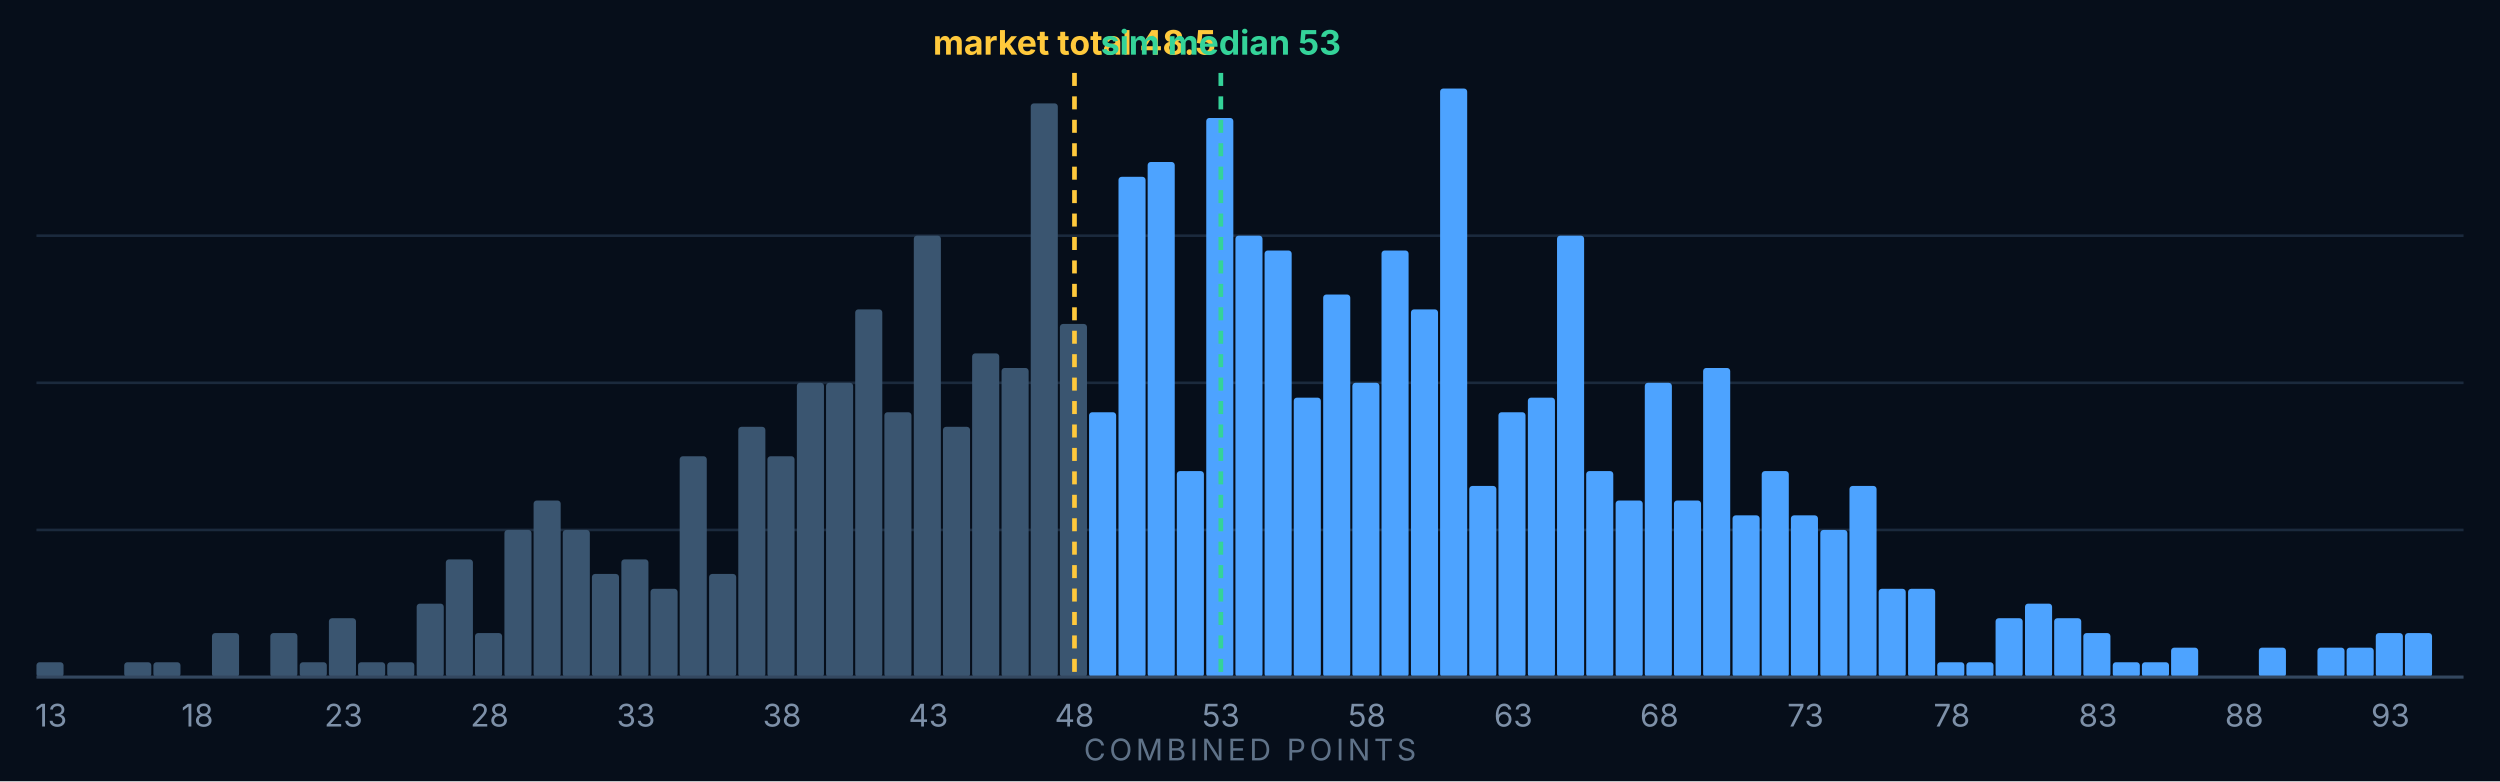
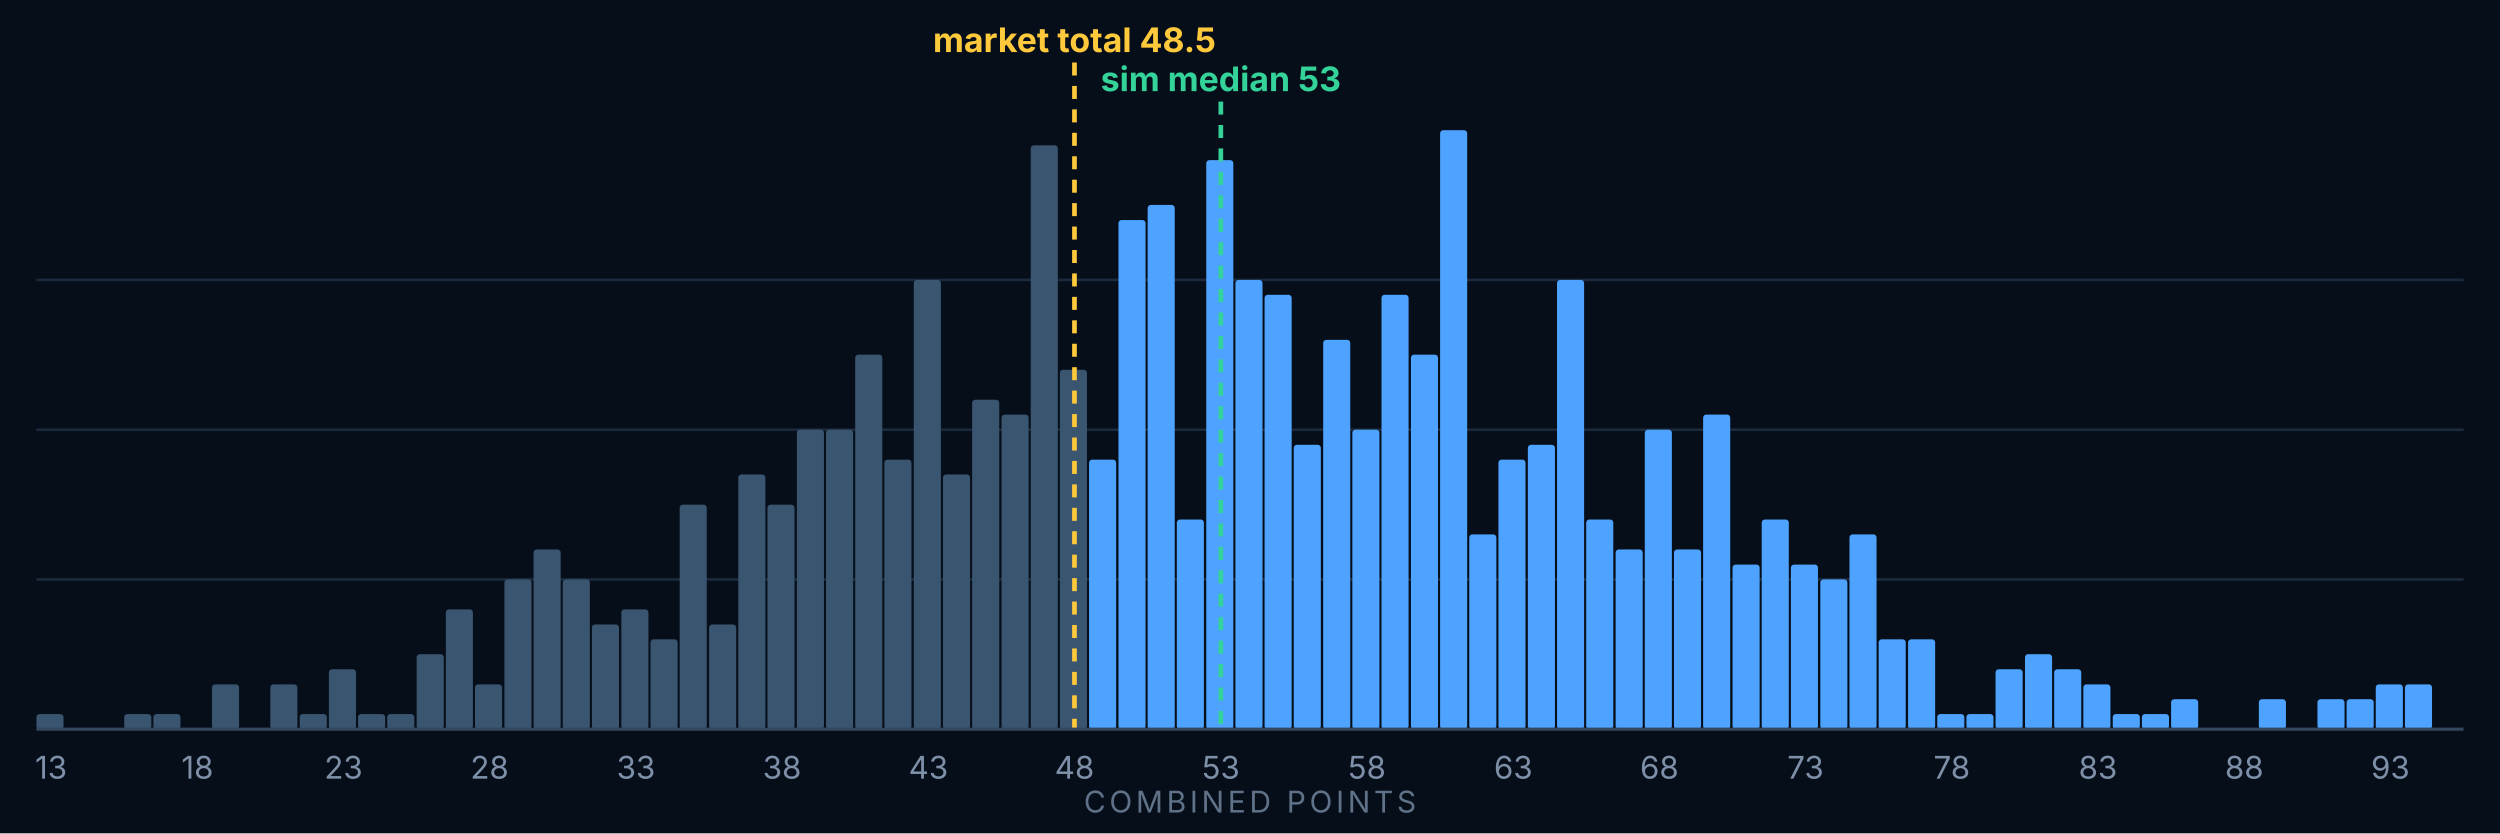
- <svg xmlns="http://www.w3.org/2000/svg" viewBox="0 0 960 300" width="960" height="300" role="img" aria-label="Histogram of simulated combined points across 1,000 runs">
-   <rect width="960" height="300" fill="#060e1a" />
-   <line x1="14" y1="90.5" x2="946" y2="90.5" stroke="#1b2a3d" stroke-width="1" />
-   <line x1="14" y1="147.0" x2="946" y2="147.0" stroke="#1b2a3d" stroke-width="1" />
-   <line x1="14" y1="203.5" x2="946" y2="203.5" stroke="#1b2a3d" stroke-width="1" />
-   <rect x="14.0" y="254.3" width="10.4" height="5.7" fill="#3a5570" rx="1.2" />
-   <rect x="47.7" y="254.3" width="10.4" height="5.7" fill="#3a5570" rx="1.2" />
-   <rect x="58.9" y="254.3" width="10.4" height="5.7" fill="#3a5570" rx="1.2" />
-   <rect x="81.4" y="243.1" width="10.4" height="16.9" fill="#3a5570" rx="1.2" />
-   <rect x="103.8" y="243.1" width="10.4" height="16.9" fill="#3a5570" rx="1.2" />
-   <rect x="115.1" y="254.3" width="10.4" height="5.7" fill="#3a5570" rx="1.2" />
-   <rect x="126.3" y="237.4" width="10.4" height="22.6" fill="#3a5570" rx="1.2" />
-   <rect x="137.5" y="254.3" width="10.4" height="5.7" fill="#3a5570" rx="1.2" />
-   <rect x="148.7" y="254.3" width="10.4" height="5.7" fill="#3a5570" rx="1.2" />
-   <rect x="160.0" y="231.8" width="10.4" height="28.2" fill="#3a5570" rx="1.2" />
-   <rect x="171.2" y="214.8" width="10.4" height="45.2" fill="#3a5570" rx="1.2" />
-   <rect x="182.4" y="243.1" width="10.4" height="16.9" fill="#3a5570" rx="1.2" />
-   <rect x="193.7" y="203.5" width="10.4" height="56.5" fill="#3a5570" rx="1.2" />
-   <rect x="204.9" y="192.2" width="10.4" height="67.8" fill="#3a5570" rx="1.2" />
-   <rect x="216.1" y="203.5" width="10.4" height="56.5" fill="#3a5570" rx="1.2" />
-   <rect x="227.3" y="220.4" width="10.4" height="39.5" fill="#3a5570" rx="1.2" />
-   <rect x="238.6" y="214.8" width="10.4" height="45.2" fill="#3a5570" rx="1.2" />
-   <rect x="249.8" y="226.1" width="10.4" height="33.9" fill="#3a5570" rx="1.2" />
-   <rect x="261.0" y="175.2" width="10.4" height="84.8" fill="#3a5570" rx="1.2" />
-   <rect x="272.3" y="220.4" width="10.4" height="39.5" fill="#3a5570" rx="1.2" />
-   <rect x="283.5" y="163.9" width="10.4" height="96.1" fill="#3a5570" rx="1.2" />
-   <rect x="294.7" y="175.2" width="10.4" height="84.8" fill="#3a5570" rx="1.2" />
-   <rect x="306.0" y="147.0" width="10.4" height="113.0" fill="#3a5570" rx="1.2" />
-   <rect x="317.2" y="147.0" width="10.4" height="113.0" fill="#3a5570" rx="1.2" />
-   <rect x="328.4" y="118.8" width="10.4" height="141.2" fill="#3a5570" rx="1.2" />
-   <rect x="339.6" y="158.3" width="10.4" height="101.7" fill="#3a5570" rx="1.2" />
-   <rect x="350.9" y="90.5" width="10.4" height="169.5" fill="#3a5570" rx="1.2" />
-   <rect x="362.1" y="163.9" width="10.4" height="96.1" fill="#3a5570" rx="1.2" />
-   <rect x="373.3" y="135.7" width="10.4" height="124.3" fill="#3a5570" rx="1.2" />
-   <rect x="384.6" y="141.3" width="10.4" height="118.7" fill="#3a5570" rx="1.2" />
-   <rect x="395.8" y="39.7" width="10.4" height="220.3" fill="#3a5570" rx="1.2" />
-   <rect x="407.0" y="124.4" width="10.4" height="135.6" fill="#3a5570" rx="1.2" />
-   <rect x="418.2" y="158.3" width="10.4" height="101.7" fill="#4DA3FF" rx="1.2" />
-   <rect x="429.5" y="67.9" width="10.4" height="192.1" fill="#4DA3FF" rx="1.2" />
-   <rect x="440.7" y="62.2" width="10.4" height="197.8" fill="#4DA3FF" rx="1.2" />
-   <rect x="451.9" y="180.9" width="10.4" height="79.1" fill="#4DA3FF" rx="1.2" />
-   <rect x="463.2" y="45.3" width="10.4" height="214.7" fill="#4DA3FF" rx="1.2" />
-   <rect x="474.4" y="90.5" width="10.4" height="169.5" fill="#4DA3FF" rx="1.2" />
-   <rect x="485.6" y="96.2" width="10.4" height="163.8" fill="#4DA3FF" rx="1.2" />
-   <rect x="496.8" y="152.7" width="10.4" height="107.3" fill="#4DA3FF" rx="1.2" />
-   <rect x="508.1" y="113.1" width="10.4" height="146.9" fill="#4DA3FF" rx="1.2" />
-   <rect x="519.3" y="147.0" width="10.4" height="113.0" fill="#4DA3FF" rx="1.2" />
-   <rect x="530.5" y="96.2" width="10.4" height="163.8" fill="#4DA3FF" rx="1.2" />
-   <rect x="541.8" y="118.8" width="10.4" height="141.2" fill="#4DA3FF" rx="1.2" />
-   <rect x="553.0" y="34.0" width="10.4" height="226.0" fill="#4DA3FF" rx="1.2" />
-   <rect x="564.2" y="186.6" width="10.4" height="73.4" fill="#4DA3FF" rx="1.2" />
-   <rect x="575.4" y="158.3" width="10.4" height="101.7" fill="#4DA3FF" rx="1.2" />
-   <rect x="586.7" y="152.7" width="10.4" height="107.3" fill="#4DA3FF" rx="1.2" />
-   <rect x="597.9" y="90.5" width="10.4" height="169.5" fill="#4DA3FF" rx="1.2" />
-   <rect x="609.1" y="180.9" width="10.4" height="79.1" fill="#4DA3FF" rx="1.2" />
-   <rect x="620.4" y="192.2" width="10.4" height="67.8" fill="#4DA3FF" rx="1.2" />
-   <rect x="631.6" y="147.0" width="10.4" height="113.0" fill="#4DA3FF" rx="1.2" />
-   <rect x="642.8" y="192.2" width="10.4" height="67.8" fill="#4DA3FF" rx="1.2" />
-   <rect x="654.0" y="141.3" width="10.4" height="118.7" fill="#4DA3FF" rx="1.2" />
-   <rect x="665.3" y="197.9" width="10.4" height="62.1" fill="#4DA3FF" rx="1.2" />
-   <rect x="676.5" y="180.9" width="10.4" height="79.1" fill="#4DA3FF" rx="1.2" />
-   <rect x="687.7" y="197.9" width="10.4" height="62.1" fill="#4DA3FF" rx="1.2" />
-   <rect x="699.0" y="203.5" width="10.4" height="56.5" fill="#4DA3FF" rx="1.2" />
-   <rect x="710.2" y="186.6" width="10.4" height="73.4" fill="#4DA3FF" rx="1.2" />
-   <rect x="721.4" y="226.1" width="10.4" height="33.9" fill="#4DA3FF" rx="1.2" />
-   <rect x="732.7" y="226.1" width="10.4" height="33.9" fill="#4DA3FF" rx="1.2" />
-   <rect x="743.9" y="254.3" width="10.4" height="5.7" fill="#4DA3FF" rx="1.2" />
-   <rect x="755.1" y="254.3" width="10.4" height="5.7" fill="#4DA3FF" rx="1.2" />
-   <rect x="766.3" y="237.4" width="10.4" height="22.6" fill="#4DA3FF" rx="1.2" />
-   <rect x="777.6" y="231.8" width="10.4" height="28.2" fill="#4DA3FF" rx="1.2" />
-   <rect x="788.8" y="237.4" width="10.4" height="22.6" fill="#4DA3FF" rx="1.2" />
-   <rect x="800.0" y="243.1" width="10.4" height="16.9" fill="#4DA3FF" rx="1.2" />
-   <rect x="811.3" y="254.3" width="10.4" height="5.7" fill="#4DA3FF" rx="1.2" />
-   <rect x="822.5" y="254.3" width="10.4" height="5.7" fill="#4DA3FF" rx="1.2" />
-   <rect x="833.7" y="248.7" width="10.4" height="11.3" fill="#4DA3FF" rx="1.2" />
-   <rect x="867.4" y="248.7" width="10.4" height="11.3" fill="#4DA3FF" rx="1.2" />
-   <rect x="889.9" y="248.7" width="10.4" height="11.3" fill="#4DA3FF" rx="1.2" />
-   <rect x="901.1" y="248.7" width="10.4" height="11.3" fill="#4DA3FF" rx="1.2" />
-   <rect x="912.3" y="243.1" width="10.4" height="16.9" fill="#4DA3FF" rx="1.2" />
-   <rect x="923.5" y="243.1" width="10.4" height="16.9" fill="#4DA3FF" rx="1.2" />
-   <line x1="412.6" y1="28" x2="412.6" y2="260" stroke="#FFC93C" stroke-width="1.8" stroke-dasharray="5 4" />
-   <text x="412.6" y="21" text-anchor="middle" font-family="Inter,Segoe UI,Arial,sans-serif" font-size="13" font-weight="700" fill="#FFC93C">market total 48.5</text>
-   <line x1="468.8" y1="28" x2="468.8" y2="260" stroke="#34d399" stroke-width="1.8" stroke-dasharray="5 4" />
-   <text x="468.8" y="21" text-anchor="middle" font-family="Inter,Segoe UI,Arial,sans-serif" font-size="13" font-weight="700" fill="#34d399">sim median 53</text>
-   <line x1="14" y1="260" x2="946" y2="260" stroke="#33475f" stroke-width="1.2" />
-   <text x="19.6" y="279" text-anchor="middle" font-family="Inter,Segoe UI,Arial,sans-serif" font-size="12" fill="#7d90a8">13</text>
-   <text x="75.8" y="279" text-anchor="middle" font-family="Inter,Segoe UI,Arial,sans-serif" font-size="12" fill="#7d90a8">18</text>
-   <text x="131.9" y="279" text-anchor="middle" font-family="Inter,Segoe UI,Arial,sans-serif" font-size="12" fill="#7d90a8">23</text>
-   <text x="188.0" y="279" text-anchor="middle" font-family="Inter,Segoe UI,Arial,sans-serif" font-size="12" fill="#7d90a8">28</text>
-   <text x="244.2" y="279" text-anchor="middle" font-family="Inter,Segoe UI,Arial,sans-serif" font-size="12" fill="#7d90a8">33</text>
-   <text x="300.3" y="279" text-anchor="middle" font-family="Inter,Segoe UI,Arial,sans-serif" font-size="12" fill="#7d90a8">38</text>
-   <text x="356.5" y="279" text-anchor="middle" font-family="Inter,Segoe UI,Arial,sans-serif" font-size="12" fill="#7d90a8">43</text>
-   <text x="412.6" y="279" text-anchor="middle" font-family="Inter,Segoe UI,Arial,sans-serif" font-size="12" fill="#7d90a8">48</text>
-   <text x="468.8" y="279" text-anchor="middle" font-family="Inter,Segoe UI,Arial,sans-serif" font-size="12" fill="#7d90a8">53</text>
-   <text x="524.9" y="279" text-anchor="middle" font-family="Inter,Segoe UI,Arial,sans-serif" font-size="12" fill="#7d90a8">58</text>
-   <text x="581.1" y="279" text-anchor="middle" font-family="Inter,Segoe UI,Arial,sans-serif" font-size="12" fill="#7d90a8">63</text>
-   <text x="637.2" y="279" text-anchor="middle" font-family="Inter,Segoe UI,Arial,sans-serif" font-size="12" fill="#7d90a8">68</text>
-   <text x="693.3" y="279" text-anchor="middle" font-family="Inter,Segoe UI,Arial,sans-serif" font-size="12" fill="#7d90a8">73</text>
-   <text x="749.5" y="279" text-anchor="middle" font-family="Inter,Segoe UI,Arial,sans-serif" font-size="12" fill="#7d90a8">78</text>
-   <text x="805.6" y="279" text-anchor="middle" font-family="Inter,Segoe UI,Arial,sans-serif" font-size="12" fill="#7d90a8">83</text>
-   <text x="861.8" y="279" text-anchor="middle" font-family="Inter,Segoe UI,Arial,sans-serif" font-size="12" fill="#7d90a8">88</text>
-   <text x="917.9" y="279" text-anchor="middle" font-family="Inter,Segoe UI,Arial,sans-serif" font-size="12" fill="#7d90a8">93</text>
-   <text x="480" y="292" text-anchor="middle" font-family="Inter,Segoe UI,Arial,sans-serif" font-size="11.5" fill="#5f7288" letter-spacing="1.4">COMBINED POINTS</text>
+ <svg xmlns="http://www.w3.org/2000/svg" viewBox="0 0 960 320" width="960" height="320" role="img" aria-label="Histogram of simulated combined points across 1,000 runs">
+   <rect width="960" height="320" fill="#060e1a" />
+   <line x1="14" y1="107.5" x2="946" y2="107.5" stroke="#1b2a3d" stroke-width="1" />
+   <line x1="14" y1="165.0" x2="946" y2="165.0" stroke="#1b2a3d" stroke-width="1" />
+   <line x1="14" y1="222.5" x2="946" y2="222.5" stroke="#1b2a3d" stroke-width="1" />
+   <rect x="14.0" y="274.2" width="10.4" height="5.8" fill="#3a5570" rx="1.2" />
+   <rect x="47.7" y="274.2" width="10.4" height="5.8" fill="#3a5570" rx="1.2" />
+   <rect x="58.9" y="274.2" width="10.4" height="5.8" fill="#3a5570" rx="1.2" />
+   <rect x="81.4" y="262.8" width="10.4" height="17.2" fill="#3a5570" rx="1.2" />
+   <rect x="103.8" y="262.8" width="10.4" height="17.2" fill="#3a5570" rx="1.2" />
+   <rect x="115.1" y="274.2" width="10.4" height="5.8" fill="#3a5570" rx="1.2" />
+   <rect x="126.3" y="257.0" width="10.4" height="23.0" fill="#3a5570" rx="1.2" />
+   <rect x="137.5" y="274.2" width="10.4" height="5.8" fill="#3a5570" rx="1.2" />
+   <rect x="148.7" y="274.2" width="10.4" height="5.8" fill="#3a5570" rx="1.2" />
+   <rect x="160.0" y="251.2" width="10.4" height="28.8" fill="#3a5570" rx="1.2" />
+   <rect x="171.2" y="234.0" width="10.4" height="46.0" fill="#3a5570" rx="1.2" />
+   <rect x="182.4" y="262.8" width="10.4" height="17.2" fill="#3a5570" rx="1.2" />
+   <rect x="193.7" y="222.5" width="10.4" height="57.5" fill="#3a5570" rx="1.2" />
+   <rect x="204.9" y="211.0" width="10.4" height="69.0" fill="#3a5570" rx="1.2" />
+   <rect x="216.1" y="222.5" width="10.4" height="57.5" fill="#3a5570" rx="1.2" />
+   <rect x="227.3" y="239.8" width="10.4" height="40.2" fill="#3a5570" rx="1.2" />
+   <rect x="238.6" y="234.0" width="10.4" height="46.0" fill="#3a5570" rx="1.2" />
+   <rect x="249.8" y="245.5" width="10.4" height="34.5" fill="#3a5570" rx="1.2" />
+   <rect x="261.0" y="193.8" width="10.4" height="86.2" fill="#3a5570" rx="1.2" />
+   <rect x="272.3" y="239.8" width="10.4" height="40.2" fill="#3a5570" rx="1.2" />
+   <rect x="283.5" y="182.2" width="10.4" height="97.8" fill="#3a5570" rx="1.2" />
+   <rect x="294.7" y="193.8" width="10.4" height="86.2" fill="#3a5570" rx="1.2" />
+   <rect x="306.0" y="165.0" width="10.4" height="115.0" fill="#3a5570" rx="1.2" />
+   <rect x="317.2" y="165.0" width="10.4" height="115.0" fill="#3a5570" rx="1.2" />
+   <rect x="328.4" y="136.2" width="10.4" height="143.8" fill="#3a5570" rx="1.2" />
+   <rect x="339.6" y="176.5" width="10.4" height="103.5" fill="#3a5570" rx="1.2" />
+   <rect x="350.9" y="107.5" width="10.4" height="172.5" fill="#3a5570" rx="1.2" />
+   <rect x="362.1" y="182.2" width="10.4" height="97.8" fill="#3a5570" rx="1.2" />
+   <rect x="373.3" y="153.5" width="10.4" height="126.5" fill="#3a5570" rx="1.2" />
+   <rect x="384.6" y="159.2" width="10.4" height="120.8" fill="#3a5570" rx="1.2" />
+   <rect x="395.8" y="55.8" width="10.4" height="224.2" fill="#3a5570" rx="1.2" />
+   <rect x="407.0" y="142.0" width="10.4" height="138.0" fill="#3a5570" rx="1.2" />
+   <rect x="418.2" y="176.5" width="10.4" height="103.5" fill="#4DA3FF" rx="1.2" />
+   <rect x="429.5" y="84.5" width="10.4" height="195.5" fill="#4DA3FF" rx="1.2" />
+   <rect x="440.7" y="78.7" width="10.4" height="201.3" fill="#4DA3FF" rx="1.2" />
+   <rect x="451.9" y="199.5" width="10.4" height="80.5" fill="#4DA3FF" rx="1.2" />
+   <rect x="463.2" y="61.5" width="10.4" height="218.5" fill="#4DA3FF" rx="1.2" />
+   <rect x="474.4" y="107.5" width="10.4" height="172.5" fill="#4DA3FF" rx="1.2" />
+   <rect x="485.6" y="113.2" width="10.4" height="166.8" fill="#4DA3FF" rx="1.2" />
+   <rect x="496.8" y="170.8" width="10.4" height="109.2" fill="#4DA3FF" rx="1.2" />
+   <rect x="508.1" y="130.5" width="10.4" height="149.5" fill="#4DA3FF" rx="1.2" />
+   <rect x="519.3" y="165.0" width="10.4" height="115.0" fill="#4DA3FF" rx="1.2" />
+   <rect x="530.5" y="113.2" width="10.4" height="166.8" fill="#4DA3FF" rx="1.2" />
+   <rect x="541.8" y="136.2" width="10.4" height="143.8" fill="#4DA3FF" rx="1.2" />
+   <rect x="553.0" y="50.0" width="10.4" height="230.0" fill="#4DA3FF" rx="1.2" />
+   <rect x="564.2" y="205.2" width="10.4" height="74.7" fill="#4DA3FF" rx="1.2" />
+   <rect x="575.4" y="176.5" width="10.4" height="103.5" fill="#4DA3FF" rx="1.2" />
+   <rect x="586.7" y="170.8" width="10.4" height="109.2" fill="#4DA3FF" rx="1.2" />
+   <rect x="597.9" y="107.5" width="10.4" height="172.5" fill="#4DA3FF" rx="1.2" />
+   <rect x="609.1" y="199.5" width="10.4" height="80.5" fill="#4DA3FF" rx="1.2" />
+   <rect x="620.4" y="211.0" width="10.4" height="69.0" fill="#4DA3FF" rx="1.2" />
+   <rect x="631.6" y="165.0" width="10.4" height="115.0" fill="#4DA3FF" rx="1.2" />
+   <rect x="642.8" y="211.0" width="10.4" height="69.0" fill="#4DA3FF" rx="1.2" />
+   <rect x="654.0" y="159.2" width="10.4" height="120.8" fill="#4DA3FF" rx="1.2" />
+   <rect x="665.3" y="216.8" width="10.4" height="63.2" fill="#4DA3FF" rx="1.2" />
+   <rect x="676.5" y="199.5" width="10.4" height="80.5" fill="#4DA3FF" rx="1.2" />
+   <rect x="687.7" y="216.8" width="10.4" height="63.2" fill="#4DA3FF" rx="1.2" />
+   <rect x="699.0" y="222.5" width="10.4" height="57.5" fill="#4DA3FF" rx="1.2" />
+   <rect x="710.2" y="205.2" width="10.4" height="74.7" fill="#4DA3FF" rx="1.2" />
+   <rect x="721.4" y="245.5" width="10.4" height="34.5" fill="#4DA3FF" rx="1.2" />
+   <rect x="732.7" y="245.5" width="10.4" height="34.5" fill="#4DA3FF" rx="1.2" />
+   <rect x="743.9" y="274.2" width="10.4" height="5.8" fill="#4DA3FF" rx="1.2" />
+   <rect x="755.1" y="274.2" width="10.4" height="5.8" fill="#4DA3FF" rx="1.2" />
+   <rect x="766.3" y="257.0" width="10.4" height="23.0" fill="#4DA3FF" rx="1.2" />
+   <rect x="777.6" y="251.2" width="10.4" height="28.8" fill="#4DA3FF" rx="1.2" />
+   <rect x="788.8" y="257.0" width="10.4" height="23.0" fill="#4DA3FF" rx="1.2" />
+   <rect x="800.0" y="262.8" width="10.4" height="17.2" fill="#4DA3FF" rx="1.2" />
+   <rect x="811.3" y="274.2" width="10.4" height="5.8" fill="#4DA3FF" rx="1.2" />
+   <rect x="822.5" y="274.2" width="10.4" height="5.8" fill="#4DA3FF" rx="1.2" />
+   <rect x="833.7" y="268.5" width="10.4" height="11.5" fill="#4DA3FF" rx="1.2" />
+   <rect x="867.4" y="268.5" width="10.4" height="11.5" fill="#4DA3FF" rx="1.2" />
+   <rect x="889.9" y="268.5" width="10.4" height="11.5" fill="#4DA3FF" rx="1.2" />
+   <rect x="901.1" y="268.5" width="10.4" height="11.5" fill="#4DA3FF" rx="1.2" />
+   <rect x="912.3" y="262.8" width="10.4" height="17.2" fill="#4DA3FF" rx="1.2" />
+   <rect x="923.5" y="262.8" width="10.4" height="17.2" fill="#4DA3FF" rx="1.2" />
+   <line x1="412.6" y1="24.0" x2="412.6" y2="280" stroke="#FFC93C" stroke-width="1.8" stroke-dasharray="5 4" />
+   <text x="412.6" y="20.0" text-anchor="middle" font-family="Inter,Segoe UI,Arial,sans-serif" font-size="13" font-weight="700" fill="#FFC93C">market total 48.5</text>
+   <line x1="468.8" y1="39.0" x2="468.8" y2="280" stroke="#34d399" stroke-width="1.8" stroke-dasharray="5 4" />
+   <text x="468.8" y="35.0" text-anchor="middle" font-family="Inter,Segoe UI,Arial,sans-serif" font-size="13" font-weight="700" fill="#34d399">sim median 53</text>
+   <line x1="14" y1="280" x2="946" y2="280" stroke="#33475f" stroke-width="1.2" />
+   <text x="19.6" y="299" text-anchor="middle" font-family="Inter,Segoe UI,Arial,sans-serif" font-size="12" fill="#7d90a8">13</text>
+   <text x="75.8" y="299" text-anchor="middle" font-family="Inter,Segoe UI,Arial,sans-serif" font-size="12" fill="#7d90a8">18</text>
+   <text x="131.9" y="299" text-anchor="middle" font-family="Inter,Segoe UI,Arial,sans-serif" font-size="12" fill="#7d90a8">23</text>
+   <text x="188.0" y="299" text-anchor="middle" font-family="Inter,Segoe UI,Arial,sans-serif" font-size="12" fill="#7d90a8">28</text>
+   <text x="244.2" y="299" text-anchor="middle" font-family="Inter,Segoe UI,Arial,sans-serif" font-size="12" fill="#7d90a8">33</text>
+   <text x="300.3" y="299" text-anchor="middle" font-family="Inter,Segoe UI,Arial,sans-serif" font-size="12" fill="#7d90a8">38</text>
+   <text x="356.5" y="299" text-anchor="middle" font-family="Inter,Segoe UI,Arial,sans-serif" font-size="12" fill="#7d90a8">43</text>
+   <text x="412.6" y="299" text-anchor="middle" font-family="Inter,Segoe UI,Arial,sans-serif" font-size="12" fill="#7d90a8">48</text>
+   <text x="468.8" y="299" text-anchor="middle" font-family="Inter,Segoe UI,Arial,sans-serif" font-size="12" fill="#7d90a8">53</text>
+   <text x="524.9" y="299" text-anchor="middle" font-family="Inter,Segoe UI,Arial,sans-serif" font-size="12" fill="#7d90a8">58</text>
+   <text x="581.1" y="299" text-anchor="middle" font-family="Inter,Segoe UI,Arial,sans-serif" font-size="12" fill="#7d90a8">63</text>
+   <text x="637.2" y="299" text-anchor="middle" font-family="Inter,Segoe UI,Arial,sans-serif" font-size="12" fill="#7d90a8">68</text>
+   <text x="693.3" y="299" text-anchor="middle" font-family="Inter,Segoe UI,Arial,sans-serif" font-size="12" fill="#7d90a8">73</text>
+   <text x="749.5" y="299" text-anchor="middle" font-family="Inter,Segoe UI,Arial,sans-serif" font-size="12" fill="#7d90a8">78</text>
+   <text x="805.6" y="299" text-anchor="middle" font-family="Inter,Segoe UI,Arial,sans-serif" font-size="12" fill="#7d90a8">83</text>
+   <text x="861.8" y="299" text-anchor="middle" font-family="Inter,Segoe UI,Arial,sans-serif" font-size="12" fill="#7d90a8">88</text>
+   <text x="917.9" y="299" text-anchor="middle" font-family="Inter,Segoe UI,Arial,sans-serif" font-size="12" fill="#7d90a8">93</text>
+   <text x="480" y="312" text-anchor="middle" font-family="Inter,Segoe UI,Arial,sans-serif" font-size="11.5" fill="#5f7288" letter-spacing="1.4">COMBINED POINTS</text>
</svg>
